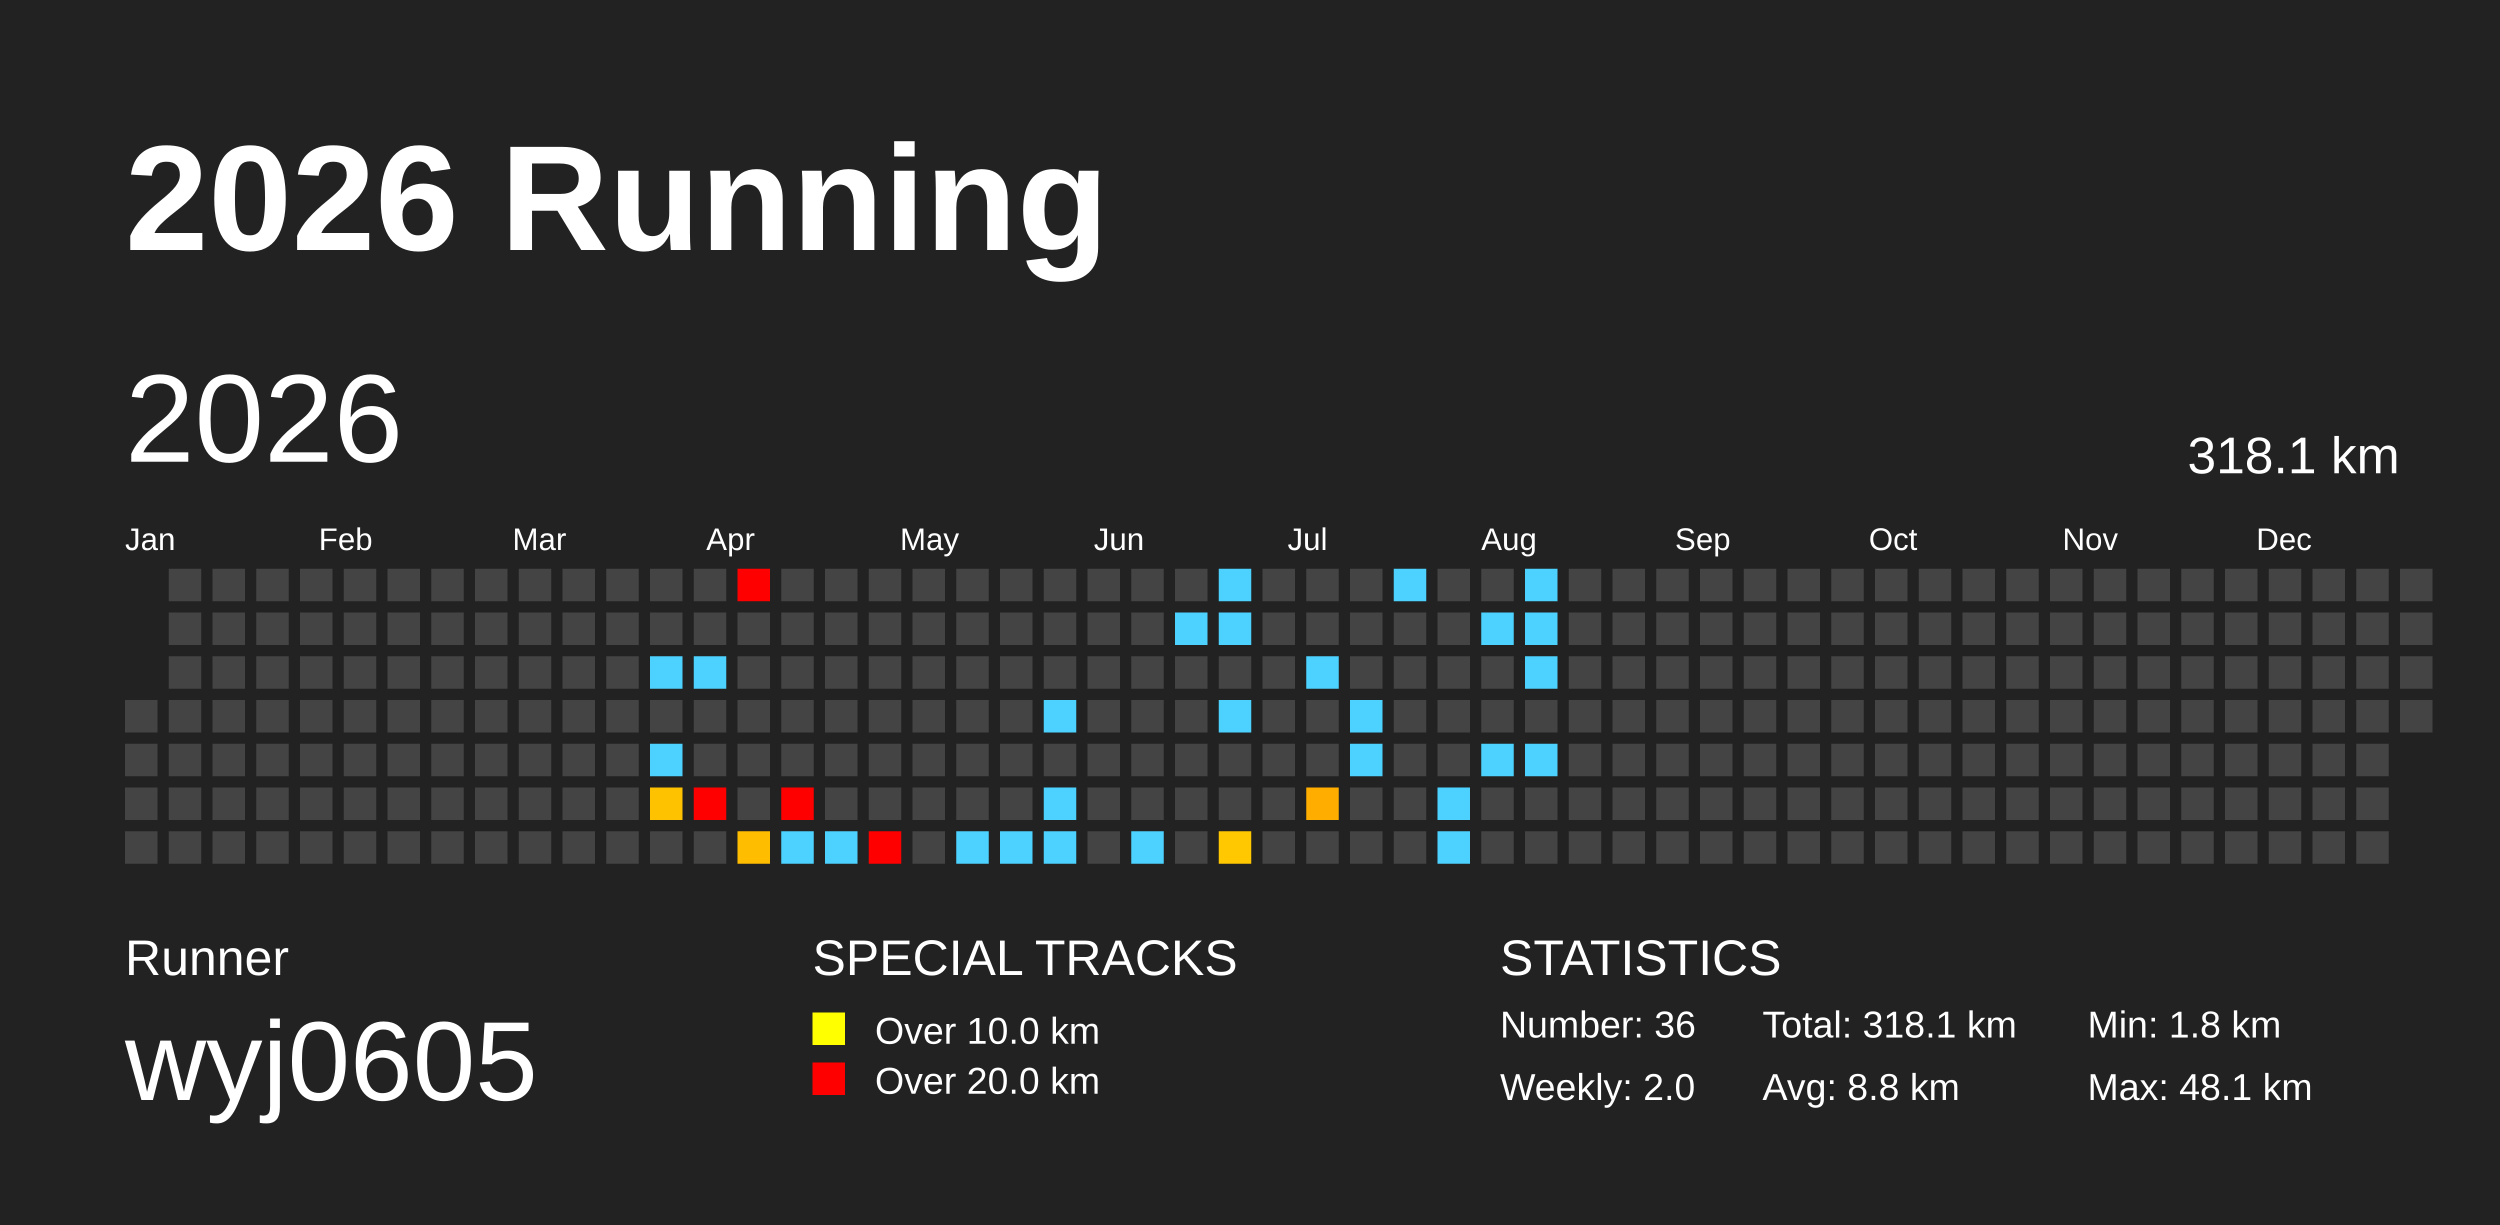
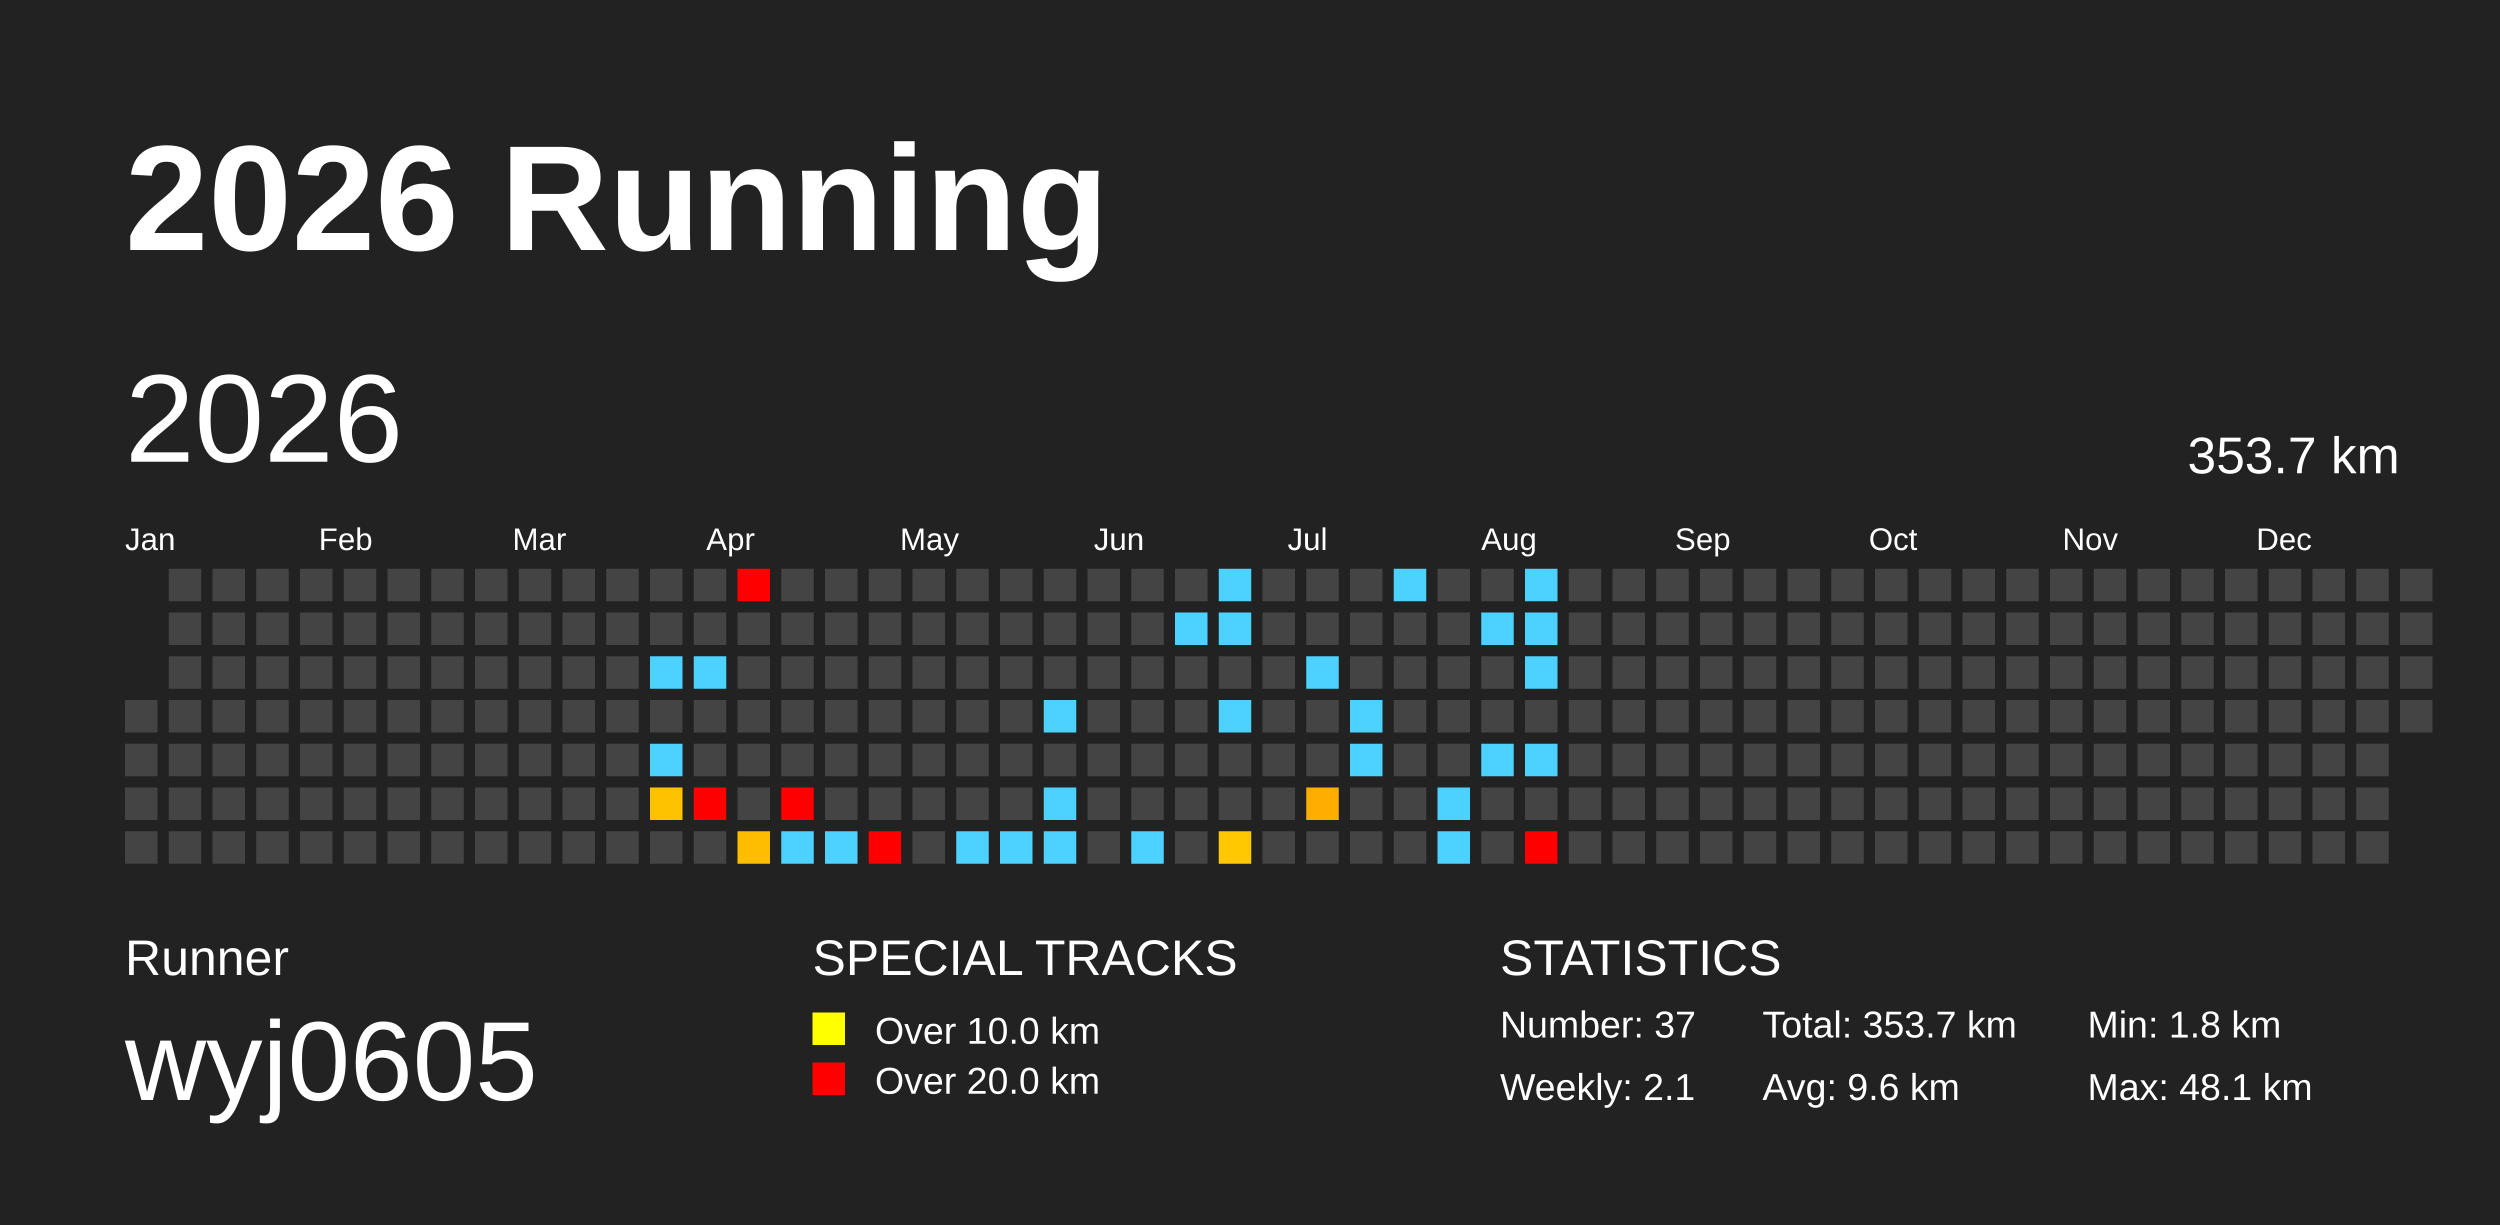
<svg xmlns="http://www.w3.org/2000/svg" baseProfile="full" height="98mm" version="1.1" viewBox="0,0,200,98" width="200mm">
  <defs />
  <rect fill="#222222" height="98" width="200" x="0" y="0" />
  <text fill="#FFFFFF" style="font-size:12px; font-family:Arial; font-weight:bold;" x="10" y="20">2026 Running</text>
  <text fill="#FFFFFF" style="font-size:4px; font-family:Arial" x="10" y="78">Runner</text>
  <text fill="#FFFFFF" style="font-size:9px; font-family:Arial" x="10" y="88">wyj0605</text>
  <text fill="#FFFFFF" style="font-size:4px; font-family:Arial" x="65" y="78">SPECIAL TRACKS</text>
  <rect fill="yellow" height="2.6" width="2.6" x="65" y="81" />
  <text fill="#FFFFFF" style="font-size:3px; font-family:Arial" x="70" y="83.5">Over 10.0 km</text>
  <rect fill="red" height="2.6" width="2.6" x="65" y="85" />
  <text fill="#FFFFFF" style="font-size:3px; font-family:Arial" x="70" y="87.5">Over 20.0 km</text>
  <text fill="#FFFFFF" style="font-size:4px; font-family:Arial" x="120" y="78">STATISTICS</text>
-   <text fill="#FFFFFF" style="font-size:3px; font-family:Arial" x="120" y="83">Number: 36</text>
-   <text fill="#FFFFFF" style="font-size:3px; font-family:Arial" x="120" y="88">Weekly: 2.0</text>
-   <text fill="#FFFFFF" style="font-size:3px; font-family:Arial" x="141" y="83">Total: 318.1 km</text>
-   <text fill="#FFFFFF" style="font-size:3px; font-family:Arial" x="141" y="88">Avg: 8.8 km</text>
+   <text fill="#FFFFFF" style="font-size:3px; font-family:Arial" x="120" y="83">Number: 37</text>
+   <text fill="#FFFFFF" style="font-size:3px; font-family:Arial" x="120" y="88">Weekly: 2.1</text>
+   <text fill="#FFFFFF" style="font-size:3px; font-family:Arial" x="141" y="83">Total: 353.7 km</text>
+   <text fill="#FFFFFF" style="font-size:3px; font-family:Arial" x="141" y="88">Avg: 9.6 km</text>
  <text fill="#FFFFFF" style="font-size:3px; font-family:Arial" x="167" y="83">Min: 1.8 km</text>
  <text fill="#FFFFFF" style="font-size:3px; font-family:Arial" x="167" y="88">Max: 48.1 km</text>
  <text dominant-baseline="hanging" fill="#FFFFFF" style="font-size:10.0px; font-family:Arial;" x="10" y="30">2026</text>
-   <text dominant-baseline="hanging" fill="#FFFFFF" style="font-size:4.125px; font-family:Arial;" x="175" y="35">318.1 km</text>
+   <text dominant-baseline="hanging" fill="#FFFFFF" style="font-size:4.125px; font-family:Arial;" x="175" y="35">353.7 km</text>
  <text fill="#FFFFFF" style="font-size:2.5px; font-family:Arial" x="10.0" y="44">Jan</text>
  <text fill="#FFFFFF" style="font-size:2.5px; font-family:Arial" x="25.5" y="44">Feb</text>
  <text fill="#FFFFFF" style="font-size:2.5px; font-family:Arial" x="41.0" y="44">Mar</text>
  <text fill="#FFFFFF" style="font-size:2.5px; font-family:Arial" x="56.5" y="44">Apr</text>
  <text fill="#FFFFFF" style="font-size:2.5px; font-family:Arial" x="72.0" y="44">May</text>
  <text fill="#FFFFFF" style="font-size:2.5px; font-family:Arial" x="87.5" y="44">Jun</text>
  <text fill="#FFFFFF" style="font-size:2.5px; font-family:Arial" x="103.0" y="44">Jul</text>
  <text fill="#FFFFFF" style="font-size:2.5px; font-family:Arial" x="118.5" y="44">Aug</text>
  <text fill="#FFFFFF" style="font-size:2.5px; font-family:Arial" x="134.0" y="44">Sep</text>
  <text fill="#FFFFFF" style="font-size:2.5px; font-family:Arial" x="149.5" y="44">Oct</text>
  <text fill="#FFFFFF" style="font-size:2.5px; font-family:Arial" x="165.0" y="44">Nov</text>
  <text fill="#FFFFFF" style="font-size:2.5px; font-family:Arial" x="180.5" y="44">Dec</text>
  <rect fill="#444444" height="2.6" width="2.6" x="10.0" y="56.0" />
  <rect fill="#444444" height="2.6" width="2.6" x="10.0" y="59.5" />
  <rect fill="#444444" height="2.6" width="2.6" x="10.0" y="63.0" />
  <rect fill="#444444" height="2.6" width="2.6" x="10.0" y="66.5" />
  <rect fill="#444444" height="2.6" width="2.6" x="13.5" y="45.5" />
  <rect fill="#444444" height="2.6" width="2.6" x="13.5" y="49.0" />
  <rect fill="#444444" height="2.6" width="2.6" x="13.5" y="52.5" />
  <rect fill="#444444" height="2.6" width="2.6" x="13.5" y="56.0" />
  <rect fill="#444444" height="2.6" width="2.6" x="13.5" y="59.5" />
  <rect fill="#444444" height="2.6" width="2.6" x="13.5" y="63.0" />
  <rect fill="#444444" height="2.6" width="2.6" x="13.5" y="66.5" />
  <rect fill="#444444" height="2.6" width="2.6" x="17.0" y="45.5" />
  <rect fill="#444444" height="2.6" width="2.6" x="17.0" y="49.0" />
  <rect fill="#444444" height="2.6" width="2.6" x="17.0" y="52.5" />
  <rect fill="#444444" height="2.6" width="2.6" x="17.0" y="56.0" />
  <rect fill="#444444" height="2.6" width="2.6" x="17.0" y="59.5" />
  <rect fill="#444444" height="2.6" width="2.6" x="17.0" y="63.0" />
  <rect fill="#444444" height="2.6" width="2.6" x="17.0" y="66.5" />
  <rect fill="#444444" height="2.6" width="2.6" x="20.5" y="45.5" />
  <rect fill="#444444" height="2.6" width="2.6" x="20.5" y="49.0" />
  <rect fill="#444444" height="2.6" width="2.6" x="20.5" y="52.5" />
  <rect fill="#444444" height="2.6" width="2.6" x="20.5" y="56.0" />
  <rect fill="#444444" height="2.6" width="2.6" x="20.5" y="59.5" />
  <rect fill="#444444" height="2.6" width="2.6" x="20.5" y="63.0" />
  <rect fill="#444444" height="2.6" width="2.6" x="20.5" y="66.5" />
  <rect fill="#444444" height="2.6" width="2.6" x="24.0" y="45.5" />
  <rect fill="#444444" height="2.6" width="2.6" x="24.0" y="49.0" />
  <rect fill="#444444" height="2.6" width="2.6" x="24.0" y="52.5" />
  <rect fill="#444444" height="2.6" width="2.6" x="24.0" y="56.0" />
  <rect fill="#444444" height="2.6" width="2.6" x="24.0" y="59.5" />
  <rect fill="#444444" height="2.6" width="2.6" x="24.0" y="63.0" />
  <rect fill="#444444" height="2.6" width="2.6" x="24.0" y="66.5" />
  <rect fill="#444444" height="2.6" width="2.6" x="27.5" y="45.5" />
  <rect fill="#444444" height="2.6" width="2.6" x="27.5" y="49.0" />
  <rect fill="#444444" height="2.6" width="2.6" x="27.5" y="52.5" />
  <rect fill="#444444" height="2.6" width="2.6" x="27.5" y="56.0" />
  <rect fill="#444444" height="2.6" width="2.6" x="27.5" y="59.5" />
  <rect fill="#444444" height="2.6" width="2.6" x="27.5" y="63.0" />
  <rect fill="#444444" height="2.6" width="2.6" x="27.5" y="66.5" />
  <rect fill="#444444" height="2.6" width="2.6" x="31.0" y="45.5" />
  <rect fill="#444444" height="2.6" width="2.6" x="31.0" y="49.0" />
  <rect fill="#444444" height="2.6" width="2.6" x="31.0" y="52.5" />
  <rect fill="#444444" height="2.6" width="2.6" x="31.0" y="56.0" />
  <rect fill="#444444" height="2.6" width="2.6" x="31.0" y="59.5" />
  <rect fill="#444444" height="2.6" width="2.6" x="31.0" y="63.0" />
  <rect fill="#444444" height="2.6" width="2.6" x="31.0" y="66.5" />
  <rect fill="#444444" height="2.6" width="2.6" x="34.5" y="45.5" />
  <rect fill="#444444" height="2.6" width="2.6" x="34.5" y="49.0" />
  <rect fill="#444444" height="2.6" width="2.6" x="34.5" y="52.5" />
  <rect fill="#444444" height="2.6" width="2.6" x="34.5" y="56.0" />
  <rect fill="#444444" height="2.6" width="2.6" x="34.5" y="59.5" />
  <rect fill="#444444" height="2.6" width="2.6" x="34.5" y="63.0" />
  <rect fill="#444444" height="2.6" width="2.6" x="34.5" y="66.5" />
  <rect fill="#444444" height="2.6" width="2.6" x="38.0" y="45.5" />
  <rect fill="#444444" height="2.6" width="2.6" x="38.0" y="49.0" />
  <rect fill="#444444" height="2.6" width="2.6" x="38.0" y="52.5" />
  <rect fill="#444444" height="2.6" width="2.6" x="38.0" y="56.0" />
  <rect fill="#444444" height="2.6" width="2.6" x="38.0" y="59.5" />
  <rect fill="#444444" height="2.6" width="2.6" x="38.0" y="63.0" />
  <rect fill="#444444" height="2.6" width="2.6" x="38.0" y="66.5" />
  <rect fill="#444444" height="2.6" width="2.6" x="41.5" y="45.5" />
  <rect fill="#444444" height="2.6" width="2.6" x="41.5" y="49.0" />
  <rect fill="#444444" height="2.6" width="2.6" x="41.5" y="52.5" />
  <rect fill="#444444" height="2.6" width="2.6" x="41.5" y="56.0" />
  <rect fill="#444444" height="2.6" width="2.6" x="41.5" y="59.5" />
  <rect fill="#444444" height="2.6" width="2.6" x="41.5" y="63.0" />
  <rect fill="#444444" height="2.6" width="2.6" x="41.5" y="66.5" />
  <rect fill="#444444" height="2.6" width="2.6" x="45.0" y="45.5" />
  <rect fill="#444444" height="2.6" width="2.6" x="45.0" y="49.0" />
  <rect fill="#444444" height="2.6" width="2.6" x="45.0" y="52.5" />
  <rect fill="#444444" height="2.6" width="2.6" x="45.0" y="56.0" />
  <rect fill="#444444" height="2.6" width="2.6" x="45.0" y="59.5" />
  <rect fill="#444444" height="2.6" width="2.6" x="45.0" y="63.0" />
  <rect fill="#444444" height="2.6" width="2.6" x="45.0" y="66.5" />
  <rect fill="#444444" height="2.6" width="2.6" x="48.5" y="45.5" />
  <rect fill="#444444" height="2.6" width="2.6" x="48.5" y="49.0" />
  <rect fill="#444444" height="2.6" width="2.6" x="48.5" y="52.5" />
  <rect fill="#444444" height="2.6" width="2.6" x="48.5" y="56.0" />
  <rect fill="#444444" height="2.6" width="2.6" x="48.5" y="59.5" />
  <rect fill="#444444" height="2.6" width="2.6" x="48.5" y="63.0" />
  <rect fill="#444444" height="2.6" width="2.6" x="48.5" y="66.5" />
  <rect fill="#444444" height="2.6" width="2.6" x="52.0" y="45.5" />
  <rect fill="#444444" height="2.6" width="2.6" x="52.0" y="49.0" />
  <rect fill="#4dd2ff" height="2.6" width="2.6" x="52.0" y="52.5" />
  <rect fill="#444444" height="2.6" width="2.6" x="52.0" y="56.0" />
  <rect fill="#4dd2ff" height="2.6" width="2.6" x="52.0" y="59.5" />
  <rect fill="#ffc200" height="2.6" width="2.6" x="52.0" y="63.0" />
  <rect fill="#444444" height="2.6" width="2.6" x="52.0" y="66.5" />
  <rect fill="#444444" height="2.6" width="2.6" x="55.5" y="45.5" />
  <rect fill="#444444" height="2.6" width="2.6" x="55.5" y="49.0" />
  <rect fill="#4dd2ff" height="2.6" width="2.6" x="55.5" y="52.5" />
  <rect fill="#444444" height="2.6" width="2.6" x="55.5" y="56.0" />
  <rect fill="#444444" height="2.6" width="2.6" x="55.5" y="59.5" />
  <rect fill="red" height="2.6" width="2.6" x="55.5" y="63.0" />
  <rect fill="#444444" height="2.6" width="2.6" x="55.5" y="66.5" />
  <rect fill="red" height="2.6" width="2.6" x="59.0" y="45.5" />
  <rect fill="#444444" height="2.6" width="2.6" x="59.0" y="49.0" />
  <rect fill="#444444" height="2.6" width="2.6" x="59.0" y="52.5" />
  <rect fill="#444444" height="2.6" width="2.6" x="59.0" y="56.0" />
  <rect fill="#444444" height="2.6" width="2.6" x="59.0" y="59.5" />
  <rect fill="#444444" height="2.6" width="2.6" x="59.0" y="63.0" />
  <rect fill="#ffbd00" height="2.6" width="2.6" x="59.0" y="66.5" />
  <rect fill="#444444" height="2.6" width="2.6" x="62.5" y="45.5" />
  <rect fill="#444444" height="2.6" width="2.6" x="62.5" y="49.0" />
  <rect fill="#444444" height="2.6" width="2.6" x="62.5" y="52.5" />
  <rect fill="#444444" height="2.6" width="2.6" x="62.5" y="56.0" />
  <rect fill="#444444" height="2.6" width="2.6" x="62.5" y="59.5" />
  <rect fill="red" height="2.6" width="2.6" x="62.5" y="63.0" />
  <rect fill="#4dd2ff" height="2.6" width="2.6" x="62.5" y="66.5" />
  <rect fill="#444444" height="2.6" width="2.6" x="66.0" y="45.5" />
  <rect fill="#444444" height="2.6" width="2.6" x="66.0" y="49.0" />
  <rect fill="#444444" height="2.6" width="2.6" x="66.0" y="52.5" />
  <rect fill="#444444" height="2.6" width="2.6" x="66.0" y="56.0" />
  <rect fill="#444444" height="2.6" width="2.6" x="66.0" y="59.5" />
  <rect fill="#444444" height="2.6" width="2.6" x="66.0" y="63.0" />
  <rect fill="#4dd2ff" height="2.6" width="2.6" x="66.0" y="66.5" />
  <rect fill="#444444" height="2.6" width="2.6" x="69.5" y="45.5" />
  <rect fill="#444444" height="2.6" width="2.6" x="69.5" y="49.0" />
  <rect fill="#444444" height="2.6" width="2.6" x="69.5" y="52.5" />
  <rect fill="#444444" height="2.6" width="2.6" x="69.5" y="56.0" />
  <rect fill="#444444" height="2.6" width="2.6" x="69.5" y="59.5" />
  <rect fill="#444444" height="2.6" width="2.6" x="69.5" y="63.0" />
  <rect fill="red" height="2.6" width="2.6" x="69.5" y="66.5" />
  <rect fill="#444444" height="2.6" width="2.6" x="73.0" y="45.5" />
  <rect fill="#444444" height="2.6" width="2.6" x="73.0" y="49.0" />
  <rect fill="#444444" height="2.6" width="2.6" x="73.0" y="52.5" />
  <rect fill="#444444" height="2.6" width="2.6" x="73.0" y="56.0" />
  <rect fill="#444444" height="2.6" width="2.6" x="73.0" y="59.5" />
  <rect fill="#444444" height="2.6" width="2.6" x="73.0" y="63.0" />
  <rect fill="#444444" height="2.6" width="2.6" x="73.0" y="66.5" />
  <rect fill="#444444" height="2.6" width="2.6" x="76.5" y="45.5" />
  <rect fill="#444444" height="2.6" width="2.6" x="76.5" y="49.0" />
  <rect fill="#444444" height="2.6" width="2.6" x="76.5" y="52.5" />
  <rect fill="#444444" height="2.6" width="2.6" x="76.5" y="56.0" />
  <rect fill="#444444" height="2.6" width="2.6" x="76.5" y="59.5" />
  <rect fill="#444444" height="2.6" width="2.6" x="76.5" y="63.0" />
  <rect fill="#4dd2ff" height="2.6" width="2.6" x="76.5" y="66.5" />
  <rect fill="#444444" height="2.6" width="2.6" x="80.0" y="45.5" />
  <rect fill="#444444" height="2.6" width="2.6" x="80.0" y="49.0" />
  <rect fill="#444444" height="2.6" width="2.6" x="80.0" y="52.5" />
  <rect fill="#444444" height="2.6" width="2.6" x="80.0" y="56.0" />
  <rect fill="#444444" height="2.6" width="2.6" x="80.0" y="59.5" />
  <rect fill="#444444" height="2.6" width="2.6" x="80.0" y="63.0" />
  <rect fill="#4dd2ff" height="2.6" width="2.6" x="80.0" y="66.5" />
  <rect fill="#444444" height="2.6" width="2.6" x="83.5" y="45.5" />
  <rect fill="#444444" height="2.6" width="2.6" x="83.5" y="49.0" />
  <rect fill="#444444" height="2.6" width="2.6" x="83.5" y="52.5" />
  <rect fill="#4dd2ff" height="2.6" width="2.6" x="83.5" y="56.0" />
  <rect fill="#444444" height="2.6" width="2.6" x="83.5" y="59.5" />
  <rect fill="#4dd2ff" height="2.6" width="2.6" x="83.5" y="63.0" />
  <rect fill="#4dd2ff" height="2.6" width="2.6" x="83.5" y="66.5" />
  <rect fill="#444444" height="2.6" width="2.6" x="87.0" y="45.5" />
  <rect fill="#444444" height="2.6" width="2.6" x="87.0" y="49.0" />
  <rect fill="#444444" height="2.6" width="2.6" x="87.0" y="52.5" />
  <rect fill="#444444" height="2.6" width="2.6" x="87.0" y="56.0" />
  <rect fill="#444444" height="2.6" width="2.6" x="87.0" y="59.5" />
  <rect fill="#444444" height="2.6" width="2.6" x="87.0" y="63.0" />
  <rect fill="#444444" height="2.6" width="2.6" x="87.0" y="66.5" />
  <rect fill="#444444" height="2.6" width="2.6" x="90.5" y="45.5" />
  <rect fill="#444444" height="2.6" width="2.6" x="90.5" y="49.0" />
  <rect fill="#444444" height="2.6" width="2.6" x="90.5" y="52.5" />
  <rect fill="#444444" height="2.6" width="2.6" x="90.5" y="56.0" />
  <rect fill="#444444" height="2.6" width="2.6" x="90.5" y="59.5" />
  <rect fill="#444444" height="2.6" width="2.6" x="90.5" y="63.0" />
  <rect fill="#4dd2ff" height="2.6" width="2.6" x="90.5" y="66.5" />
  <rect fill="#444444" height="2.6" width="2.6" x="94.0" y="45.5" />
  <rect fill="#4dd2ff" height="2.6" width="2.6" x="94.0" y="49.0" />
  <rect fill="#444444" height="2.6" width="2.6" x="94.0" y="52.5" />
  <rect fill="#444444" height="2.6" width="2.6" x="94.0" y="56.0" />
  <rect fill="#444444" height="2.6" width="2.6" x="94.0" y="59.5" />
  <rect fill="#444444" height="2.6" width="2.6" x="94.0" y="63.0" />
  <rect fill="#444444" height="2.6" width="2.6" x="94.0" y="66.5" />
  <rect fill="#4dd2ff" height="2.6" width="2.6" x="97.5" y="45.5" />
  <rect fill="#4dd2ff" height="2.6" width="2.6" x="97.5" y="49.0" />
  <rect fill="#444444" height="2.6" width="2.6" x="97.5" y="52.5" />
  <rect fill="#4dd2ff" height="2.6" width="2.6" x="97.5" y="56.0" />
  <rect fill="#444444" height="2.6" width="2.6" x="97.5" y="59.5" />
  <rect fill="#444444" height="2.6" width="2.6" x="97.5" y="63.0" />
  <rect fill="#ffc800" height="2.6" width="2.6" x="97.5" y="66.5" />
  <rect fill="#444444" height="2.6" width="2.6" x="101.0" y="45.5" />
  <rect fill="#444444" height="2.6" width="2.6" x="101.0" y="49.0" />
  <rect fill="#444444" height="2.6" width="2.6" x="101.0" y="52.5" />
  <rect fill="#444444" height="2.6" width="2.6" x="101.0" y="56.0" />
  <rect fill="#444444" height="2.6" width="2.6" x="101.0" y="59.5" />
  <rect fill="#444444" height="2.6" width="2.6" x="101.0" y="63.0" />
  <rect fill="#444444" height="2.6" width="2.6" x="101.0" y="66.5" />
  <rect fill="#444444" height="2.6" width="2.6" x="104.5" y="45.5" />
  <rect fill="#444444" height="2.6" width="2.6" x="104.5" y="49.0" />
  <rect fill="#4dd2ff" height="2.6" width="2.6" x="104.5" y="52.5" />
  <rect fill="#444444" height="2.6" width="2.6" x="104.5" y="56.0" />
  <rect fill="#444444" height="2.6" width="2.6" x="104.5" y="59.5" />
  <rect fill="#ffae00" height="2.6" width="2.6" x="104.5" y="63.0" />
  <rect fill="#444444" height="2.6" width="2.6" x="104.5" y="66.5" />
  <rect fill="#444444" height="2.6" width="2.6" x="108.0" y="45.5" />
  <rect fill="#444444" height="2.6" width="2.6" x="108.0" y="49.0" />
  <rect fill="#444444" height="2.6" width="2.6" x="108.0" y="52.5" />
  <rect fill="#4dd2ff" height="2.6" width="2.6" x="108.0" y="56.0" />
  <rect fill="#4dd2ff" height="2.6" width="2.6" x="108.0" y="59.5" />
  <rect fill="#444444" height="2.6" width="2.6" x="108.0" y="63.0" />
  <rect fill="#444444" height="2.6" width="2.6" x="108.0" y="66.5" />
  <rect fill="#4dd2ff" height="2.6" width="2.6" x="111.5" y="45.5" />
  <rect fill="#444444" height="2.6" width="2.6" x="111.5" y="49.0" />
  <rect fill="#444444" height="2.6" width="2.6" x="111.5" y="52.5" />
  <rect fill="#444444" height="2.6" width="2.6" x="111.5" y="56.0" />
  <rect fill="#444444" height="2.6" width="2.6" x="111.5" y="59.5" />
  <rect fill="#444444" height="2.6" width="2.6" x="111.5" y="63.0" />
  <rect fill="#444444" height="2.6" width="2.6" x="111.5" y="66.5" />
  <rect fill="#444444" height="2.6" width="2.6" x="115.0" y="45.5" />
  <rect fill="#444444" height="2.6" width="2.6" x="115.0" y="49.0" />
  <rect fill="#444444" height="2.6" width="2.6" x="115.0" y="52.5" />
  <rect fill="#444444" height="2.6" width="2.6" x="115.0" y="56.0" />
  <rect fill="#444444" height="2.6" width="2.6" x="115.0" y="59.5" />
  <rect fill="#4dd2ff" height="2.6" width="2.6" x="115.0" y="63.0" />
  <rect fill="#4dd2ff" height="2.6" width="2.6" x="115.0" y="66.5" />
  <rect fill="#444444" height="2.6" width="2.6" x="118.5" y="45.5" />
  <rect fill="#4dd2ff" height="2.6" width="2.6" x="118.5" y="49.0" />
  <rect fill="#444444" height="2.6" width="2.6" x="118.5" y="52.5" />
  <rect fill="#444444" height="2.6" width="2.6" x="118.5" y="56.0" />
  <rect fill="#4dd2ff" height="2.6" width="2.6" x="118.5" y="59.5" />
  <rect fill="#444444" height="2.6" width="2.6" x="118.5" y="63.0" />
  <rect fill="#444444" height="2.6" width="2.6" x="118.5" y="66.5" />
  <rect fill="#4dd2ff" height="2.6" width="2.6" x="122.0" y="45.5" />
  <rect fill="#4dd2ff" height="2.6" width="2.6" x="122.0" y="49.0" />
  <rect fill="#4dd2ff" height="2.6" width="2.6" x="122.0" y="52.5" />
  <rect fill="#444444" height="2.6" width="2.6" x="122.0" y="56.0" />
  <rect fill="#4dd2ff" height="2.6" width="2.6" x="122.0" y="59.5" />
  <rect fill="#444444" height="2.6" width="2.6" x="122.0" y="63.0" />
-   <rect fill="#444444" height="2.6" width="2.6" x="122.0" y="66.5" />
+   <rect fill="red" height="2.6" width="2.6" x="122.0" y="66.5" />
  <rect fill="#444444" height="2.6" width="2.6" x="125.5" y="45.5" />
  <rect fill="#444444" height="2.6" width="2.6" x="125.5" y="49.0" />
  <rect fill="#444444" height="2.6" width="2.6" x="125.5" y="52.5" />
  <rect fill="#444444" height="2.6" width="2.6" x="125.5" y="56.0" />
  <rect fill="#444444" height="2.6" width="2.6" x="125.5" y="59.5" />
  <rect fill="#444444" height="2.6" width="2.6" x="125.5" y="63.0" />
  <rect fill="#444444" height="2.6" width="2.6" x="125.5" y="66.5" />
  <rect fill="#444444" height="2.6" width="2.6" x="129.0" y="45.5" />
  <rect fill="#444444" height="2.6" width="2.6" x="129.0" y="49.0" />
  <rect fill="#444444" height="2.6" width="2.6" x="129.0" y="52.5" />
  <rect fill="#444444" height="2.6" width="2.6" x="129.0" y="56.0" />
  <rect fill="#444444" height="2.6" width="2.6" x="129.0" y="59.5" />
  <rect fill="#444444" height="2.6" width="2.6" x="129.0" y="63.0" />
  <rect fill="#444444" height="2.6" width="2.6" x="129.0" y="66.5" />
  <rect fill="#444444" height="2.6" width="2.6" x="132.5" y="45.5" />
  <rect fill="#444444" height="2.6" width="2.6" x="132.5" y="49.0" />
  <rect fill="#444444" height="2.6" width="2.6" x="132.5" y="52.5" />
  <rect fill="#444444" height="2.6" width="2.6" x="132.5" y="56.0" />
  <rect fill="#444444" height="2.6" width="2.6" x="132.5" y="59.5" />
  <rect fill="#444444" height="2.6" width="2.6" x="132.5" y="63.0" />
  <rect fill="#444444" height="2.6" width="2.6" x="132.5" y="66.5" />
  <rect fill="#444444" height="2.6" width="2.6" x="136.0" y="45.5" />
  <rect fill="#444444" height="2.6" width="2.6" x="136.0" y="49.0" />
  <rect fill="#444444" height="2.6" width="2.6" x="136.0" y="52.5" />
  <rect fill="#444444" height="2.6" width="2.6" x="136.0" y="56.0" />
  <rect fill="#444444" height="2.6" width="2.6" x="136.0" y="59.5" />
  <rect fill="#444444" height="2.6" width="2.6" x="136.0" y="63.0" />
  <rect fill="#444444" height="2.6" width="2.6" x="136.0" y="66.5" />
  <rect fill="#444444" height="2.6" width="2.6" x="139.5" y="45.5" />
  <rect fill="#444444" height="2.6" width="2.6" x="139.5" y="49.0" />
  <rect fill="#444444" height="2.6" width="2.6" x="139.5" y="52.5" />
  <rect fill="#444444" height="2.6" width="2.6" x="139.5" y="56.0" />
  <rect fill="#444444" height="2.6" width="2.6" x="139.5" y="59.5" />
  <rect fill="#444444" height="2.6" width="2.6" x="139.5" y="63.0" />
  <rect fill="#444444" height="2.6" width="2.6" x="139.5" y="66.5" />
  <rect fill="#444444" height="2.6" width="2.6" x="143.0" y="45.5" />
  <rect fill="#444444" height="2.6" width="2.6" x="143.0" y="49.0" />
  <rect fill="#444444" height="2.6" width="2.6" x="143.0" y="52.5" />
  <rect fill="#444444" height="2.6" width="2.6" x="143.0" y="56.0" />
  <rect fill="#444444" height="2.6" width="2.6" x="143.0" y="59.5" />
  <rect fill="#444444" height="2.6" width="2.6" x="143.0" y="63.0" />
  <rect fill="#444444" height="2.6" width="2.6" x="143.0" y="66.5" />
  <rect fill="#444444" height="2.6" width="2.6" x="146.5" y="45.5" />
  <rect fill="#444444" height="2.6" width="2.6" x="146.5" y="49.0" />
  <rect fill="#444444" height="2.6" width="2.6" x="146.5" y="52.5" />
  <rect fill="#444444" height="2.6" width="2.6" x="146.5" y="56.0" />
  <rect fill="#444444" height="2.6" width="2.6" x="146.5" y="59.5" />
  <rect fill="#444444" height="2.6" width="2.6" x="146.5" y="63.0" />
  <rect fill="#444444" height="2.6" width="2.6" x="146.5" y="66.5" />
  <rect fill="#444444" height="2.6" width="2.6" x="150.0" y="45.5" />
  <rect fill="#444444" height="2.6" width="2.6" x="150.0" y="49.0" />
  <rect fill="#444444" height="2.6" width="2.6" x="150.0" y="52.5" />
  <rect fill="#444444" height="2.6" width="2.6" x="150.0" y="56.0" />
  <rect fill="#444444" height="2.6" width="2.6" x="150.0" y="59.5" />
  <rect fill="#444444" height="2.6" width="2.6" x="150.0" y="63.0" />
  <rect fill="#444444" height="2.6" width="2.6" x="150.0" y="66.5" />
  <rect fill="#444444" height="2.6" width="2.6" x="153.5" y="45.5" />
  <rect fill="#444444" height="2.6" width="2.6" x="153.5" y="49.0" />
  <rect fill="#444444" height="2.6" width="2.6" x="153.5" y="52.5" />
  <rect fill="#444444" height="2.6" width="2.6" x="153.5" y="56.0" />
  <rect fill="#444444" height="2.6" width="2.6" x="153.5" y="59.5" />
  <rect fill="#444444" height="2.6" width="2.6" x="153.5" y="63.0" />
  <rect fill="#444444" height="2.6" width="2.6" x="153.5" y="66.5" />
  <rect fill="#444444" height="2.6" width="2.6" x="157.0" y="45.5" />
  <rect fill="#444444" height="2.6" width="2.6" x="157.0" y="49.0" />
  <rect fill="#444444" height="2.6" width="2.6" x="157.0" y="52.5" />
  <rect fill="#444444" height="2.6" width="2.6" x="157.0" y="56.0" />
  <rect fill="#444444" height="2.6" width="2.6" x="157.0" y="59.5" />
  <rect fill="#444444" height="2.6" width="2.6" x="157.0" y="63.0" />
  <rect fill="#444444" height="2.6" width="2.6" x="157.0" y="66.5" />
  <rect fill="#444444" height="2.6" width="2.6" x="160.5" y="45.5" />
  <rect fill="#444444" height="2.6" width="2.6" x="160.5" y="49.0" />
  <rect fill="#444444" height="2.6" width="2.6" x="160.5" y="52.5" />
  <rect fill="#444444" height="2.6" width="2.6" x="160.5" y="56.0" />
  <rect fill="#444444" height="2.6" width="2.6" x="160.5" y="59.5" />
  <rect fill="#444444" height="2.6" width="2.6" x="160.5" y="63.0" />
  <rect fill="#444444" height="2.6" width="2.6" x="160.5" y="66.5" />
  <rect fill="#444444" height="2.6" width="2.6" x="164.0" y="45.5" />
  <rect fill="#444444" height="2.6" width="2.6" x="164.0" y="49.0" />
  <rect fill="#444444" height="2.6" width="2.6" x="164.0" y="52.5" />
  <rect fill="#444444" height="2.6" width="2.6" x="164.0" y="56.0" />
  <rect fill="#444444" height="2.6" width="2.6" x="164.0" y="59.5" />
  <rect fill="#444444" height="2.6" width="2.6" x="164.0" y="63.0" />
  <rect fill="#444444" height="2.6" width="2.6" x="164.0" y="66.5" />
  <rect fill="#444444" height="2.6" width="2.6" x="167.5" y="45.5" />
  <rect fill="#444444" height="2.6" width="2.6" x="167.5" y="49.0" />
  <rect fill="#444444" height="2.6" width="2.6" x="167.5" y="52.5" />
  <rect fill="#444444" height="2.6" width="2.6" x="167.5" y="56.0" />
  <rect fill="#444444" height="2.6" width="2.6" x="167.5" y="59.5" />
  <rect fill="#444444" height="2.6" width="2.6" x="167.5" y="63.0" />
  <rect fill="#444444" height="2.6" width="2.6" x="167.5" y="66.5" />
  <rect fill="#444444" height="2.6" width="2.6" x="171.0" y="45.5" />
  <rect fill="#444444" height="2.6" width="2.6" x="171.0" y="49.0" />
  <rect fill="#444444" height="2.6" width="2.6" x="171.0" y="52.5" />
  <rect fill="#444444" height="2.6" width="2.6" x="171.0" y="56.0" />
  <rect fill="#444444" height="2.6" width="2.6" x="171.0" y="59.5" />
  <rect fill="#444444" height="2.6" width="2.6" x="171.0" y="63.0" />
  <rect fill="#444444" height="2.6" width="2.6" x="171.0" y="66.5" />
  <rect fill="#444444" height="2.6" width="2.6" x="174.5" y="45.5" />
  <rect fill="#444444" height="2.6" width="2.6" x="174.5" y="49.0" />
  <rect fill="#444444" height="2.6" width="2.6" x="174.5" y="52.5" />
  <rect fill="#444444" height="2.6" width="2.6" x="174.5" y="56.0" />
  <rect fill="#444444" height="2.6" width="2.6" x="174.5" y="59.5" />
  <rect fill="#444444" height="2.6" width="2.6" x="174.5" y="63.0" />
  <rect fill="#444444" height="2.6" width="2.6" x="174.5" y="66.5" />
  <rect fill="#444444" height="2.6" width="2.6" x="178.0" y="45.5" />
  <rect fill="#444444" height="2.6" width="2.6" x="178.0" y="49.0" />
  <rect fill="#444444" height="2.6" width="2.6" x="178.0" y="52.5" />
  <rect fill="#444444" height="2.6" width="2.6" x="178.0" y="56.0" />
  <rect fill="#444444" height="2.6" width="2.6" x="178.0" y="59.5" />
  <rect fill="#444444" height="2.6" width="2.6" x="178.0" y="63.0" />
  <rect fill="#444444" height="2.6" width="2.6" x="178.0" y="66.5" />
  <rect fill="#444444" height="2.6" width="2.6" x="181.5" y="45.5" />
  <rect fill="#444444" height="2.6" width="2.6" x="181.5" y="49.0" />
  <rect fill="#444444" height="2.6" width="2.6" x="181.5" y="52.5" />
  <rect fill="#444444" height="2.6" width="2.6" x="181.5" y="56.0" />
  <rect fill="#444444" height="2.6" width="2.6" x="181.5" y="59.5" />
  <rect fill="#444444" height="2.6" width="2.6" x="181.5" y="63.0" />
  <rect fill="#444444" height="2.6" width="2.6" x="181.5" y="66.5" />
  <rect fill="#444444" height="2.6" width="2.6" x="185.0" y="45.5" />
  <rect fill="#444444" height="2.6" width="2.6" x="185.0" y="49.0" />
  <rect fill="#444444" height="2.6" width="2.6" x="185.0" y="52.5" />
  <rect fill="#444444" height="2.6" width="2.6" x="185.0" y="56.0" />
  <rect fill="#444444" height="2.6" width="2.6" x="185.0" y="59.5" />
  <rect fill="#444444" height="2.6" width="2.6" x="185.0" y="63.0" />
  <rect fill="#444444" height="2.6" width="2.6" x="185.0" y="66.5" />
  <rect fill="#444444" height="2.6" width="2.6" x="188.5" y="45.5" />
  <rect fill="#444444" height="2.6" width="2.6" x="188.5" y="49.0" />
  <rect fill="#444444" height="2.6" width="2.6" x="188.5" y="52.5" />
  <rect fill="#444444" height="2.6" width="2.6" x="188.5" y="56.0" />
  <rect fill="#444444" height="2.6" width="2.6" x="188.5" y="59.5" />
  <rect fill="#444444" height="2.6" width="2.6" x="188.5" y="63.0" />
  <rect fill="#444444" height="2.6" width="2.6" x="188.5" y="66.5" />
  <rect fill="#444444" height="2.6" width="2.6" x="192.0" y="45.5" />
  <rect fill="#444444" height="2.6" width="2.6" x="192.0" y="49.0" />
  <rect fill="#444444" height="2.6" width="2.6" x="192.0" y="52.5" />
  <rect fill="#444444" height="2.6" width="2.6" x="192.0" y="56.0" />
</svg>
